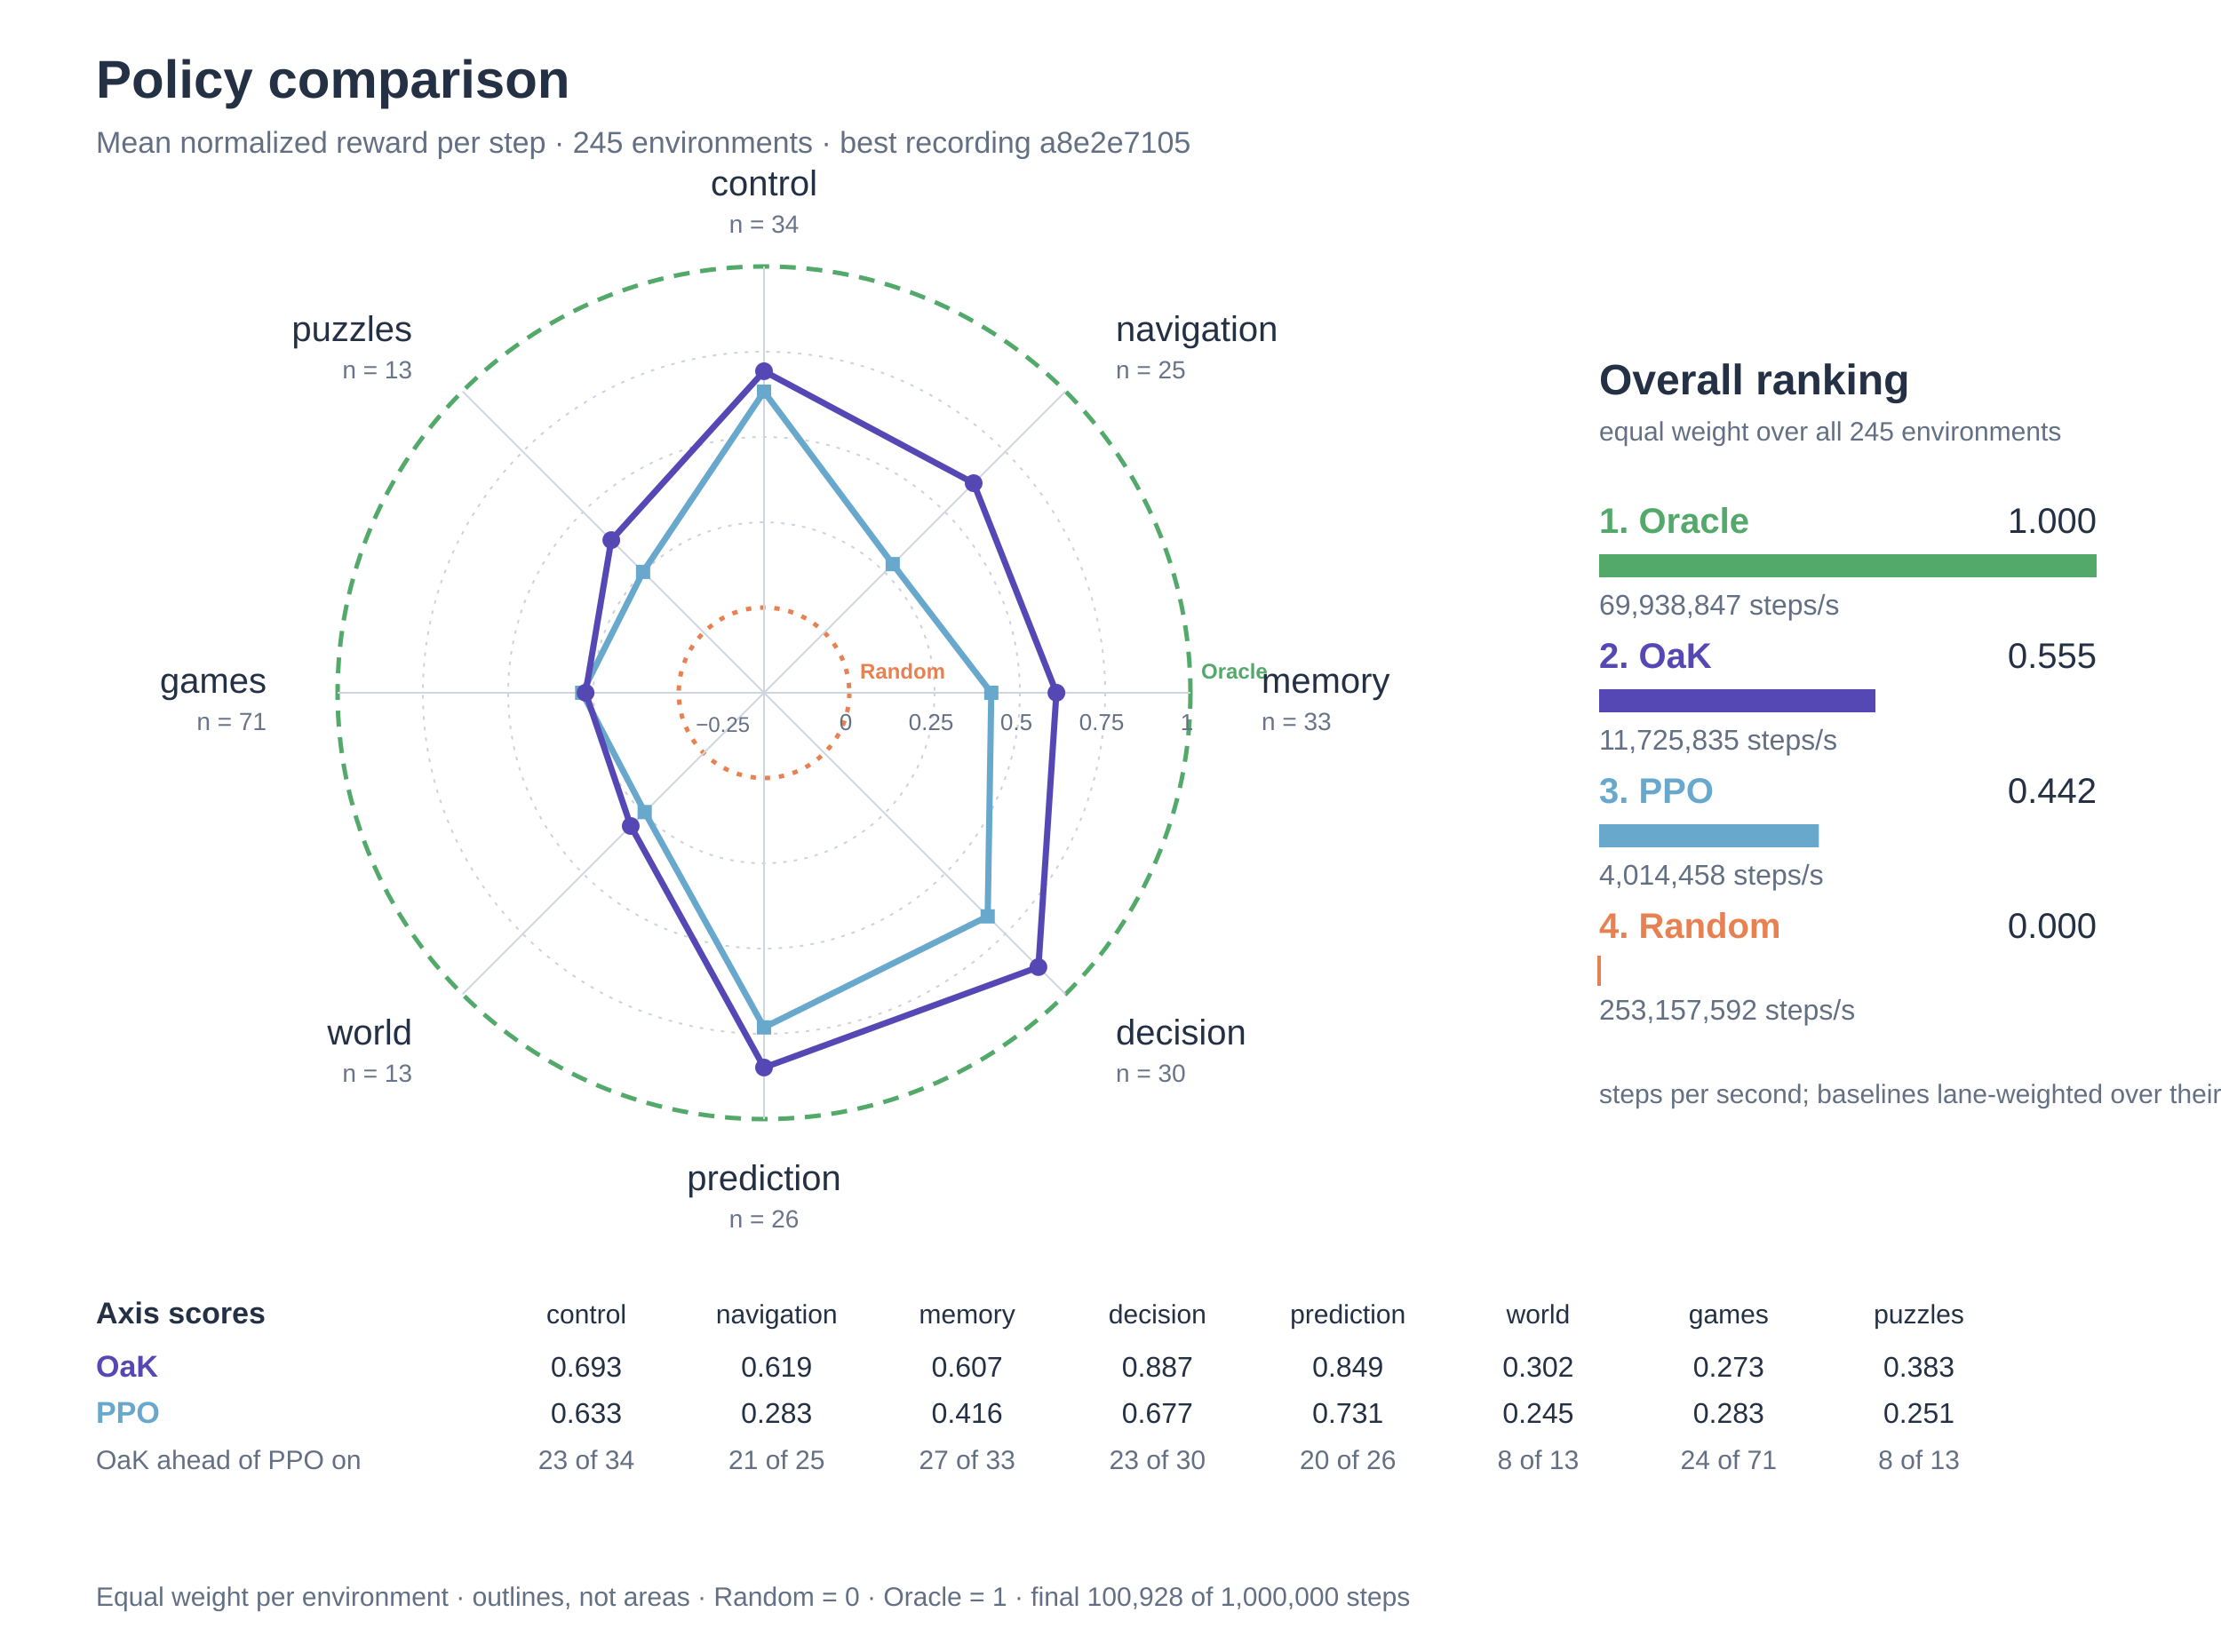
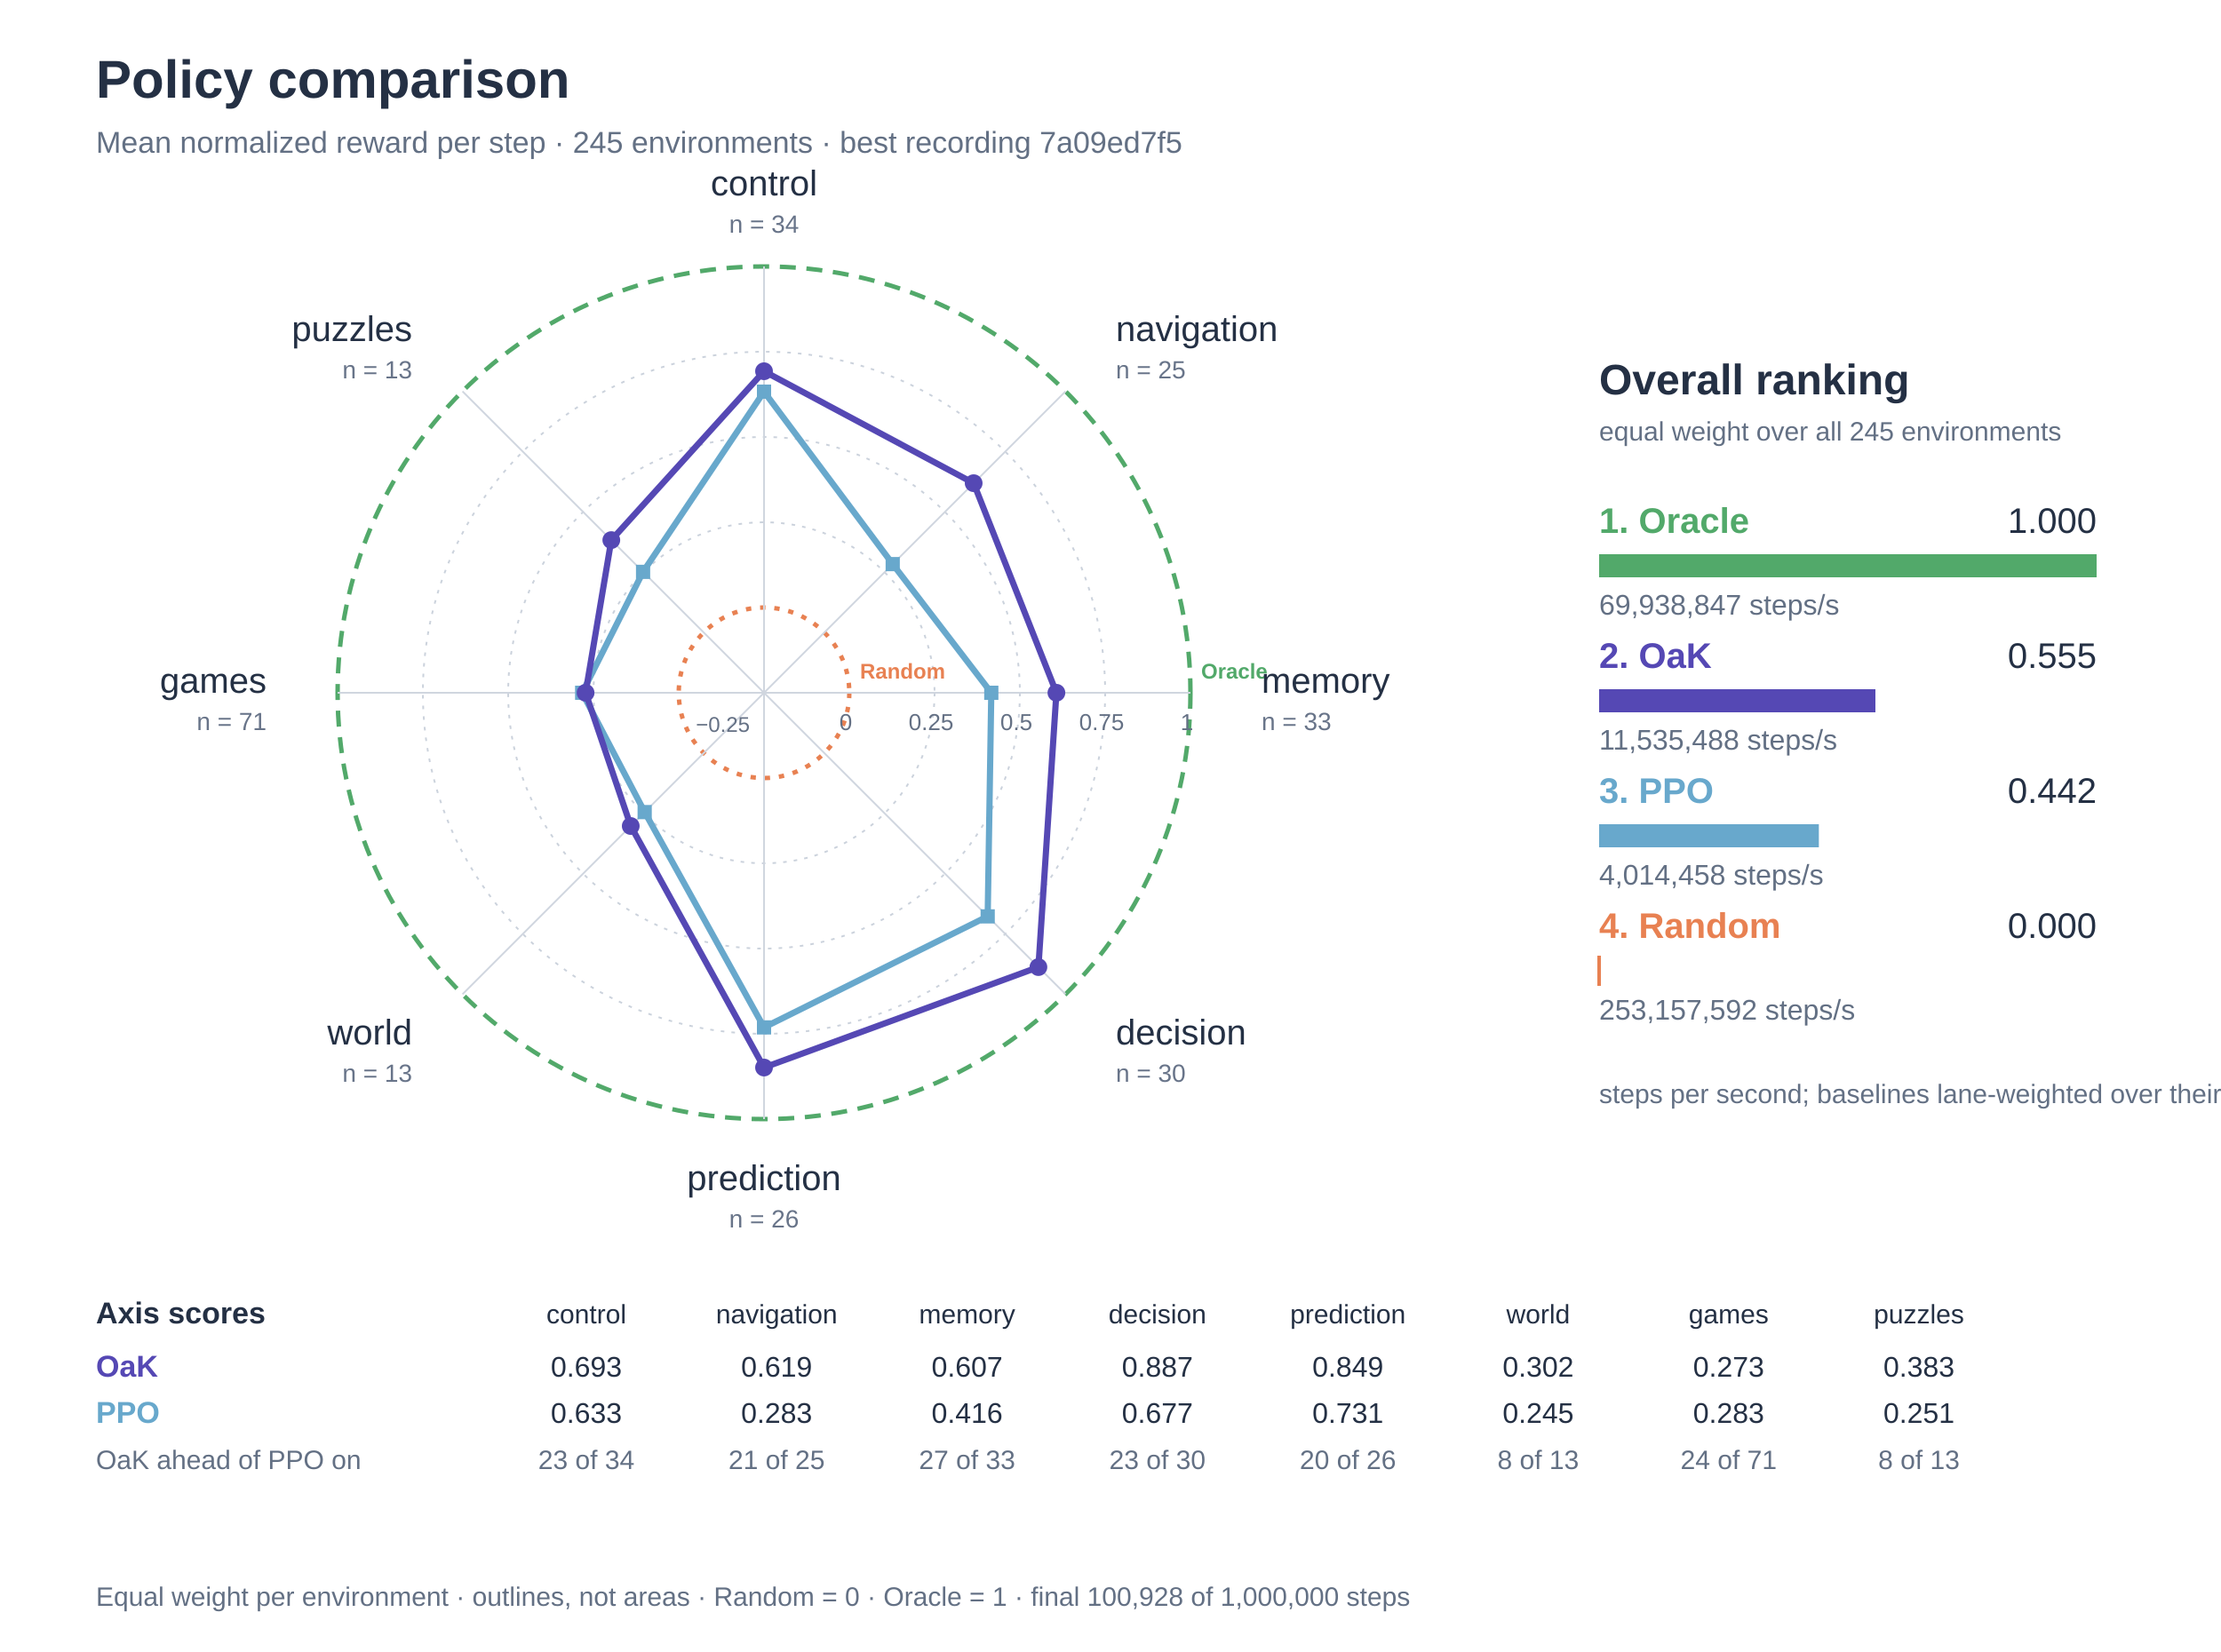
<svg xmlns="http://www.w3.org/2000/svg" width="1250" height="930" viewBox="0 0 1250 930" role="img" aria-labelledby="title desc">
  <rect width="1250" height="930" fill="#ffffff" />
  <g font-family="Arial, Helvetica, sans-serif" fill="#243044">
    <text x="54.0" y="55.0" font-size="30" fill="#243044" text-anchor="start" font-weight="600">Policy comparison</text>
-     <text x="54.0" y="86.0" font-size="17" fill="#637084" text-anchor="start" font-weight="400">Mean normalized reward per step · 245 environments · best recording a8e2e7105</text>
+     <text x="54.0" y="86.0" font-size="17" fill="#637084" text-anchor="start" font-weight="400">Mean normalized reward per step · 245 environments · best recording 7a09ed7f5</text>
    <circle cx="430" cy="390" r="96.0" fill="none" stroke="#cbd2dc" stroke-width="1" stroke-dasharray="2 4" />
    <circle cx="430" cy="390" r="144.0" fill="none" stroke="#cbd2dc" stroke-width="1" stroke-dasharray="2 4" />
    <circle cx="430" cy="390" r="192.0" fill="none" stroke="#cbd2dc" stroke-width="1" stroke-dasharray="2 4" />
    <circle cx="430" cy="390" r="48.0" fill="none" stroke="#e88152" stroke-width="2.5" stroke-dasharray="3 5" />
    <circle cx="430" cy="390" r="240.0" fill="none" stroke="#52a96a" stroke-width="2.5" stroke-dasharray="9 6" />
    <path d="M 430 390 L 430.00 150.00" stroke="#d0d6df" stroke-width="1" />
    <path d="M 430 390 L 599.71 220.29" stroke="#d0d6df" stroke-width="1" />
    <path d="M 430 390 L 670.00 390.00" stroke="#d0d6df" stroke-width="1" />
    <path d="M 430 390 L 599.71 559.71" stroke="#d0d6df" stroke-width="1" />
    <path d="M 430 390 L 430.00 630.00" stroke="#d0d6df" stroke-width="1" />
    <path d="M 430 390 L 260.29 559.71" stroke="#d0d6df" stroke-width="1" />
    <path d="M 430 390 L 190.00 390.00" stroke="#d0d6df" stroke-width="1" />
    <path d="M 430 390 L 260.29 220.29" stroke="#d0d6df" stroke-width="1" />
    <polygon points="430.00,220.48 502.43,317.57 557.91,390.00 555.88,515.88 430.00,578.38 362.83,457.17 327.65,390.00 361.93,321.93" fill="none" stroke="#68a8cc" stroke-width="3.5" stroke-linejoin="round" />
    <rect x="426.00" y="216.48" width="8" height="8" fill="#68a8cc" />
    <rect x="498.43" y="313.57" width="8" height="8" fill="#68a8cc" />
    <rect x="553.91" y="386.00" width="8" height="8" fill="#68a8cc" />
    <rect x="551.88" y="511.88" width="8" height="8" fill="#68a8cc" />
    <rect x="426.00" y="574.38" width="8" height="8" fill="#68a8cc" />
    <rect x="358.83" y="453.17" width="8" height="8" fill="#68a8cc" />
    <rect x="323.65" y="386.00" width="8" height="8" fill="#68a8cc" />
    <rect x="357.93" y="317.93" width="8" height="8" fill="#68a8cc" />
    <polygon points="430.00,208.99 547.99,272.01 594.56,390.00 584.43,544.43 430.00,600.98 354.99,465.01 329.57,390.00 344.05,304.05" fill="none" stroke="#5548b4" stroke-width="3.5" stroke-linejoin="round" />
    <circle cx="430.00" cy="208.99" r="5" fill="#5548b4" />
    <circle cx="547.99" cy="272.01" r="5" fill="#5548b4" />
    <circle cx="594.56" cy="390.00" r="5" fill="#5548b4" />
    <circle cx="584.43" cy="544.43" r="5" fill="#5548b4" />
    <circle cx="430.00" cy="600.98" r="5" fill="#5548b4" />
    <circle cx="354.99" cy="465.01" r="5" fill="#5548b4" />
    <circle cx="329.57" cy="390.00" r="5" fill="#5548b4" />
    <circle cx="344.05" cy="304.05" r="5" fill="#5548b4" />
    <text x="476.0" y="411.0" font-size="13" fill="#647084" text-anchor="middle" font-weight="400">0</text>
    <text x="524.0" y="411.0" font-size="13" fill="#647084" text-anchor="middle" font-weight="400">0.25</text>
    <text x="572.0" y="411.0" font-size="13" fill="#647084" text-anchor="middle" font-weight="400">0.5</text>
    <text x="620.0" y="411.0" font-size="13" fill="#647084" text-anchor="middle" font-weight="400">0.75</text>
    <text x="668.0" y="411.0" font-size="13" fill="#647084" text-anchor="middle" font-weight="400">1</text>
    <text x="422.0" y="412.0" font-size="12" fill="#647084" text-anchor="end" font-weight="400">−0.25</text>
    <text x="484.0" y="382.0" font-size="12" fill="#e88152" text-anchor="start" font-weight="600">Random</text>
    <text x="676.0" y="382.0" font-size="12" fill="#52a96a" text-anchor="start" font-weight="600">Oracle</text>
    <text x="430.0" y="110.0" font-size="20" fill="#243044" text-anchor="middle" font-weight="400">control</text>
    <text x="430.0" y="131.0" font-size="14" fill="#687489" text-anchor="middle" font-weight="400">n = 34</text>
    <text x="628.0" y="192.0" font-size="20" fill="#243044" text-anchor="start" font-weight="400">navigation</text>
    <text x="628.0" y="213.0" font-size="14" fill="#687489" text-anchor="start" font-weight="400">n = 25</text>
    <text x="710.0" y="390.0" font-size="20" fill="#243044" text-anchor="start" font-weight="400">memory</text>
    <text x="710.0" y="411.0" font-size="14" fill="#687489" text-anchor="start" font-weight="400">n = 33</text>
    <text x="628.0" y="588.0" font-size="20" fill="#243044" text-anchor="start" font-weight="400">decision</text>
    <text x="628.0" y="609.0" font-size="14" fill="#687489" text-anchor="start" font-weight="400">n = 30</text>
    <text x="430.0" y="670.0" font-size="20" fill="#243044" text-anchor="middle" font-weight="400">prediction</text>
    <text x="430.0" y="691.0" font-size="14" fill="#687489" text-anchor="middle" font-weight="400">n = 26</text>
    <text x="232.0" y="588.0" font-size="20" fill="#243044" text-anchor="end" font-weight="400">world</text>
    <text x="232.0" y="609.0" font-size="14" fill="#687489" text-anchor="end" font-weight="400">n = 13</text>
    <text x="150.0" y="390.0" font-size="20" fill="#243044" text-anchor="end" font-weight="400">games</text>
    <text x="150.0" y="411.0" font-size="14" fill="#687489" text-anchor="end" font-weight="400">n = 71</text>
    <text x="232.0" y="192.0" font-size="20" fill="#243044" text-anchor="end" font-weight="400">puzzles</text>
    <text x="232.0" y="213.0" font-size="14" fill="#687489" text-anchor="end" font-weight="400">n = 13</text>
    <text x="900.0" y="222.0" font-size="24" fill="#243044" text-anchor="start" font-weight="600">Overall ranking</text>
    <text x="900.0" y="248.0" font-size="15" fill="#637084" text-anchor="start" font-weight="400">equal weight over all 245 environments</text>
    <text x="900.0" y="300.0" font-size="20" fill="#52a96a" text-anchor="start" font-weight="600">1. Oracle</text>
    <text x="1180.0" y="300.0" font-size="20" fill="#243044" text-anchor="end" font-weight="400">1.000</text>
    <rect x="900" y="312" width="280.00" height="13" fill="#52a96a" />
    <text x="900.0" y="346.0" font-size="16" fill="#637084" text-anchor="start" font-weight="400">69,938,847 steps/s</text>
    <text x="900.0" y="376.0" font-size="20" fill="#5548b4" text-anchor="start" font-weight="600">2. OaK</text>
    <text x="1180.0" y="376.0" font-size="20" fill="#243044" text-anchor="end" font-weight="400">0.555</text>
    <rect x="900" y="388" width="155.50" height="13" fill="#5548b4" />
-     <text x="900.0" y="422.0" font-size="16" fill="#637084" text-anchor="start" font-weight="400">11,725,835 steps/s</text>
+     <text x="900.0" y="422.0" font-size="16" fill="#637084" text-anchor="start" font-weight="400">11,535,488 steps/s</text>
    <text x="900.0" y="452.0" font-size="20" fill="#68a8cc" text-anchor="start" font-weight="600">3. PPO</text>
    <text x="1180.0" y="452.0" font-size="20" fill="#243044" text-anchor="end" font-weight="400">0.442</text>
    <rect x="900" y="464" width="123.67" height="13" fill="#68a8cc" />
    <text x="900.0" y="498.0" font-size="16" fill="#637084" text-anchor="start" font-weight="400">4,014,458 steps/s</text>
    <text x="900.0" y="528.0" font-size="20" fill="#e88152" text-anchor="start" font-weight="600">4. Random</text>
    <text x="1180.0" y="528.0" font-size="20" fill="#243044" text-anchor="end" font-weight="400">0.000</text>
    <path d="M 900 538 v 17" stroke="#e88152" stroke-width="2" />
    <text x="900.0" y="574.0" font-size="16" fill="#637084" text-anchor="start" font-weight="400">253,157,592 steps/s</text>
    <text x="900.0" y="621.0" font-size="15" fill="#637084" text-anchor="start" font-weight="400">steps per second; baselines lane-weighted over their recordings</text>
    <text x="54.0" y="745.0" font-size="17" fill="#243044" text-anchor="start" font-weight="600">Axis scores</text>
    <text x="330.0" y="745.0" font-size="15" fill="#243044" text-anchor="middle" font-weight="400">control</text>
    <text x="437.1" y="745.0" font-size="15" fill="#243044" text-anchor="middle" font-weight="400">navigation</text>
    <text x="544.3" y="745.0" font-size="15" fill="#243044" text-anchor="middle" font-weight="400">memory</text>
    <text x="651.4" y="745.0" font-size="15" fill="#243044" text-anchor="middle" font-weight="400">decision</text>
    <text x="758.6" y="745.0" font-size="15" fill="#243044" text-anchor="middle" font-weight="400">prediction</text>
    <text x="865.7" y="745.0" font-size="15" fill="#243044" text-anchor="middle" font-weight="400">world</text>
    <text x="972.9" y="745.0" font-size="15" fill="#243044" text-anchor="middle" font-weight="400">games</text>
    <text x="1080.0" y="745.0" font-size="15" fill="#243044" text-anchor="middle" font-weight="400">puzzles</text>
    <text x="54.0" y="775.0" font-size="17" fill="#5548b4" text-anchor="start" font-weight="600">OaK</text>
    <text x="330.0" y="775.0" font-size="16" fill="#243044" text-anchor="middle" font-weight="400">0.693</text>
    <text x="437.1" y="775.0" font-size="16" fill="#243044" text-anchor="middle" font-weight="400">0.619</text>
    <text x="544.3" y="775.0" font-size="16" fill="#243044" text-anchor="middle" font-weight="400">0.607</text>
    <text x="651.4" y="775.0" font-size="16" fill="#243044" text-anchor="middle" font-weight="400">0.887</text>
    <text x="758.6" y="775.0" font-size="16" fill="#243044" text-anchor="middle" font-weight="400">0.849</text>
    <text x="865.7" y="775.0" font-size="16" fill="#243044" text-anchor="middle" font-weight="400">0.302</text>
    <text x="972.9" y="775.0" font-size="16" fill="#243044" text-anchor="middle" font-weight="400">0.273</text>
    <text x="1080.0" y="775.0" font-size="16" fill="#243044" text-anchor="middle" font-weight="400">0.383</text>
    <text x="54.0" y="801.0" font-size="17" fill="#68a8cc" text-anchor="start" font-weight="600">PPO</text>
    <text x="330.0" y="801.0" font-size="16" fill="#243044" text-anchor="middle" font-weight="400">0.633</text>
    <text x="437.1" y="801.0" font-size="16" fill="#243044" text-anchor="middle" font-weight="400">0.283</text>
    <text x="544.3" y="801.0" font-size="16" fill="#243044" text-anchor="middle" font-weight="400">0.416</text>
    <text x="651.4" y="801.0" font-size="16" fill="#243044" text-anchor="middle" font-weight="400">0.677</text>
    <text x="758.6" y="801.0" font-size="16" fill="#243044" text-anchor="middle" font-weight="400">0.731</text>
    <text x="865.7" y="801.0" font-size="16" fill="#243044" text-anchor="middle" font-weight="400">0.245</text>
    <text x="972.9" y="801.0" font-size="16" fill="#243044" text-anchor="middle" font-weight="400">0.283</text>
    <text x="1080.0" y="801.0" font-size="16" fill="#243044" text-anchor="middle" font-weight="400">0.251</text>
    <text x="54.0" y="827.0" font-size="15" fill="#637084" text-anchor="start" font-weight="400">OaK ahead of PPO on</text>
    <text x="330.0" y="827.0" font-size="15" fill="#637084" text-anchor="middle" font-weight="400">23 of 34</text>
    <text x="437.1" y="827.0" font-size="15" fill="#637084" text-anchor="middle" font-weight="400">21 of 25</text>
    <text x="544.3" y="827.0" font-size="15" fill="#637084" text-anchor="middle" font-weight="400">27 of 33</text>
    <text x="651.4" y="827.0" font-size="15" fill="#637084" text-anchor="middle" font-weight="400">23 of 30</text>
    <text x="758.6" y="827.0" font-size="15" fill="#637084" text-anchor="middle" font-weight="400">20 of 26</text>
    <text x="865.7" y="827.0" font-size="15" fill="#637084" text-anchor="middle" font-weight="400">8 of 13</text>
    <text x="972.9" y="827.0" font-size="15" fill="#637084" text-anchor="middle" font-weight="400">24 of 71</text>
    <text x="1080.0" y="827.0" font-size="15" fill="#637084" text-anchor="middle" font-weight="400">8 of 13</text>
    <text x="54.0" y="904.0" font-size="15" fill="#637084" text-anchor="start" font-weight="400">Equal weight per environment · outlines, not areas · Random = 0 · Oracle = 1 · final 100,928 of 1,000,000 steps</text>
  </g>
</svg>
